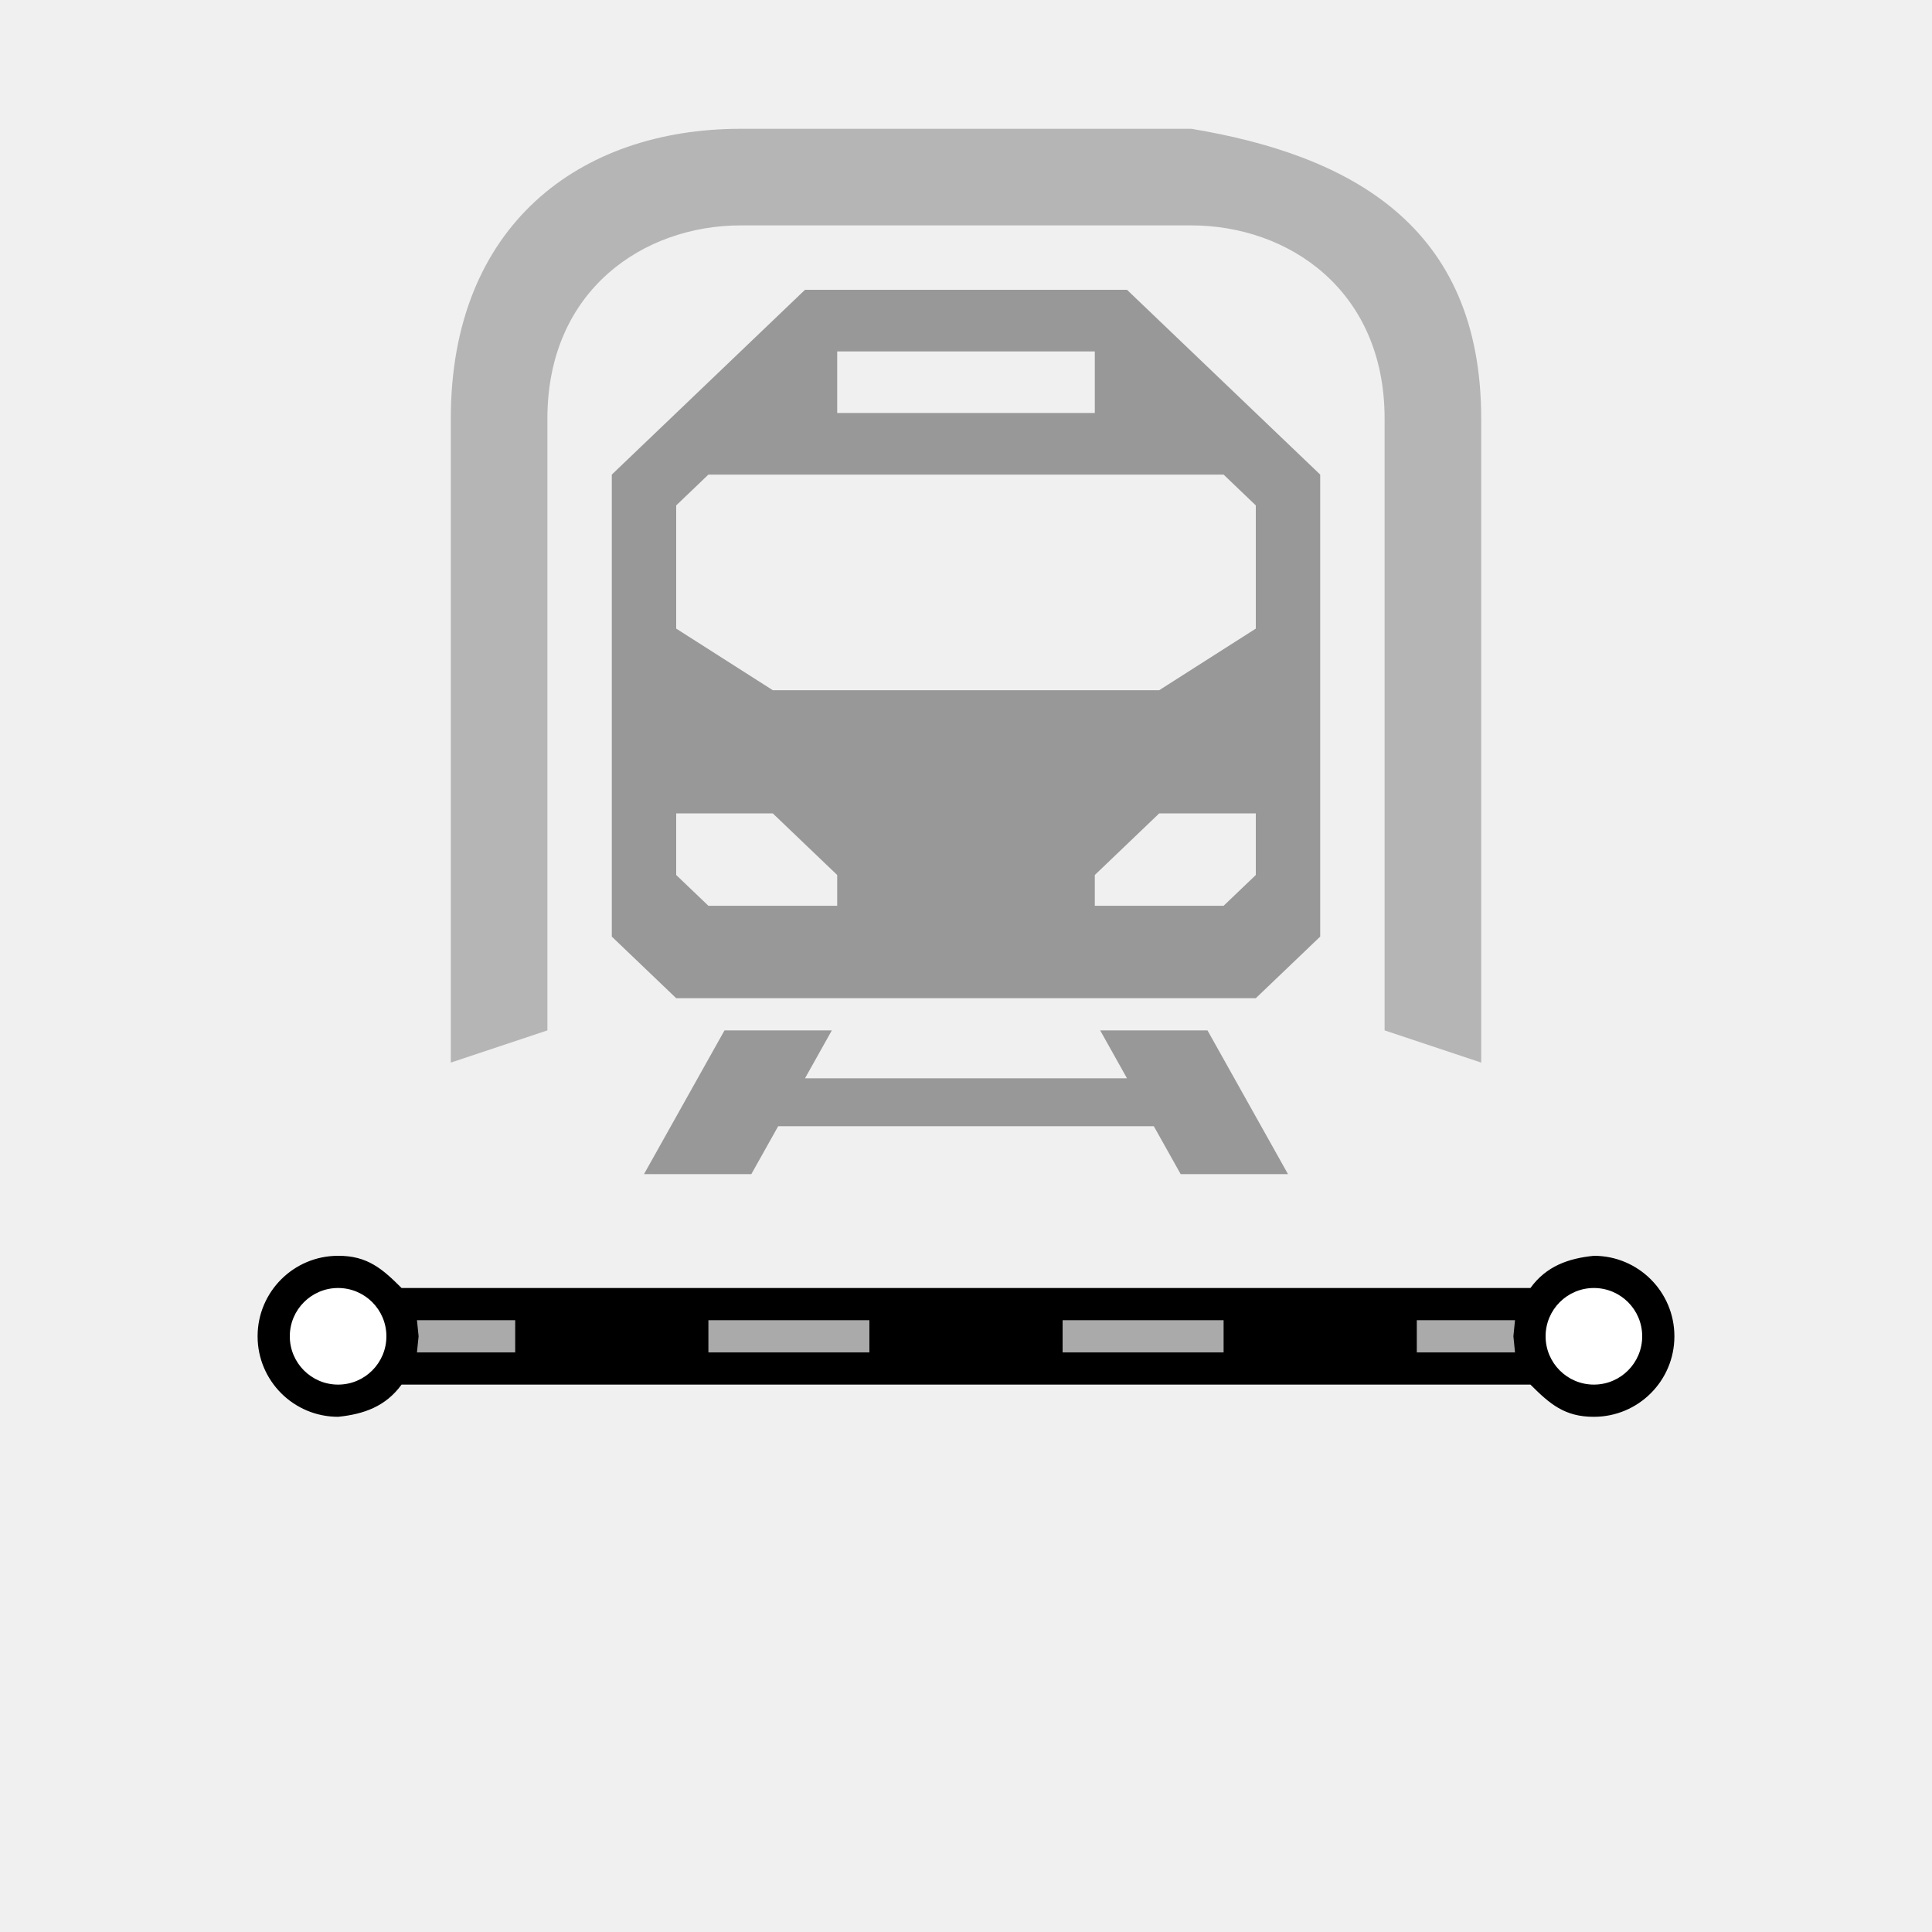
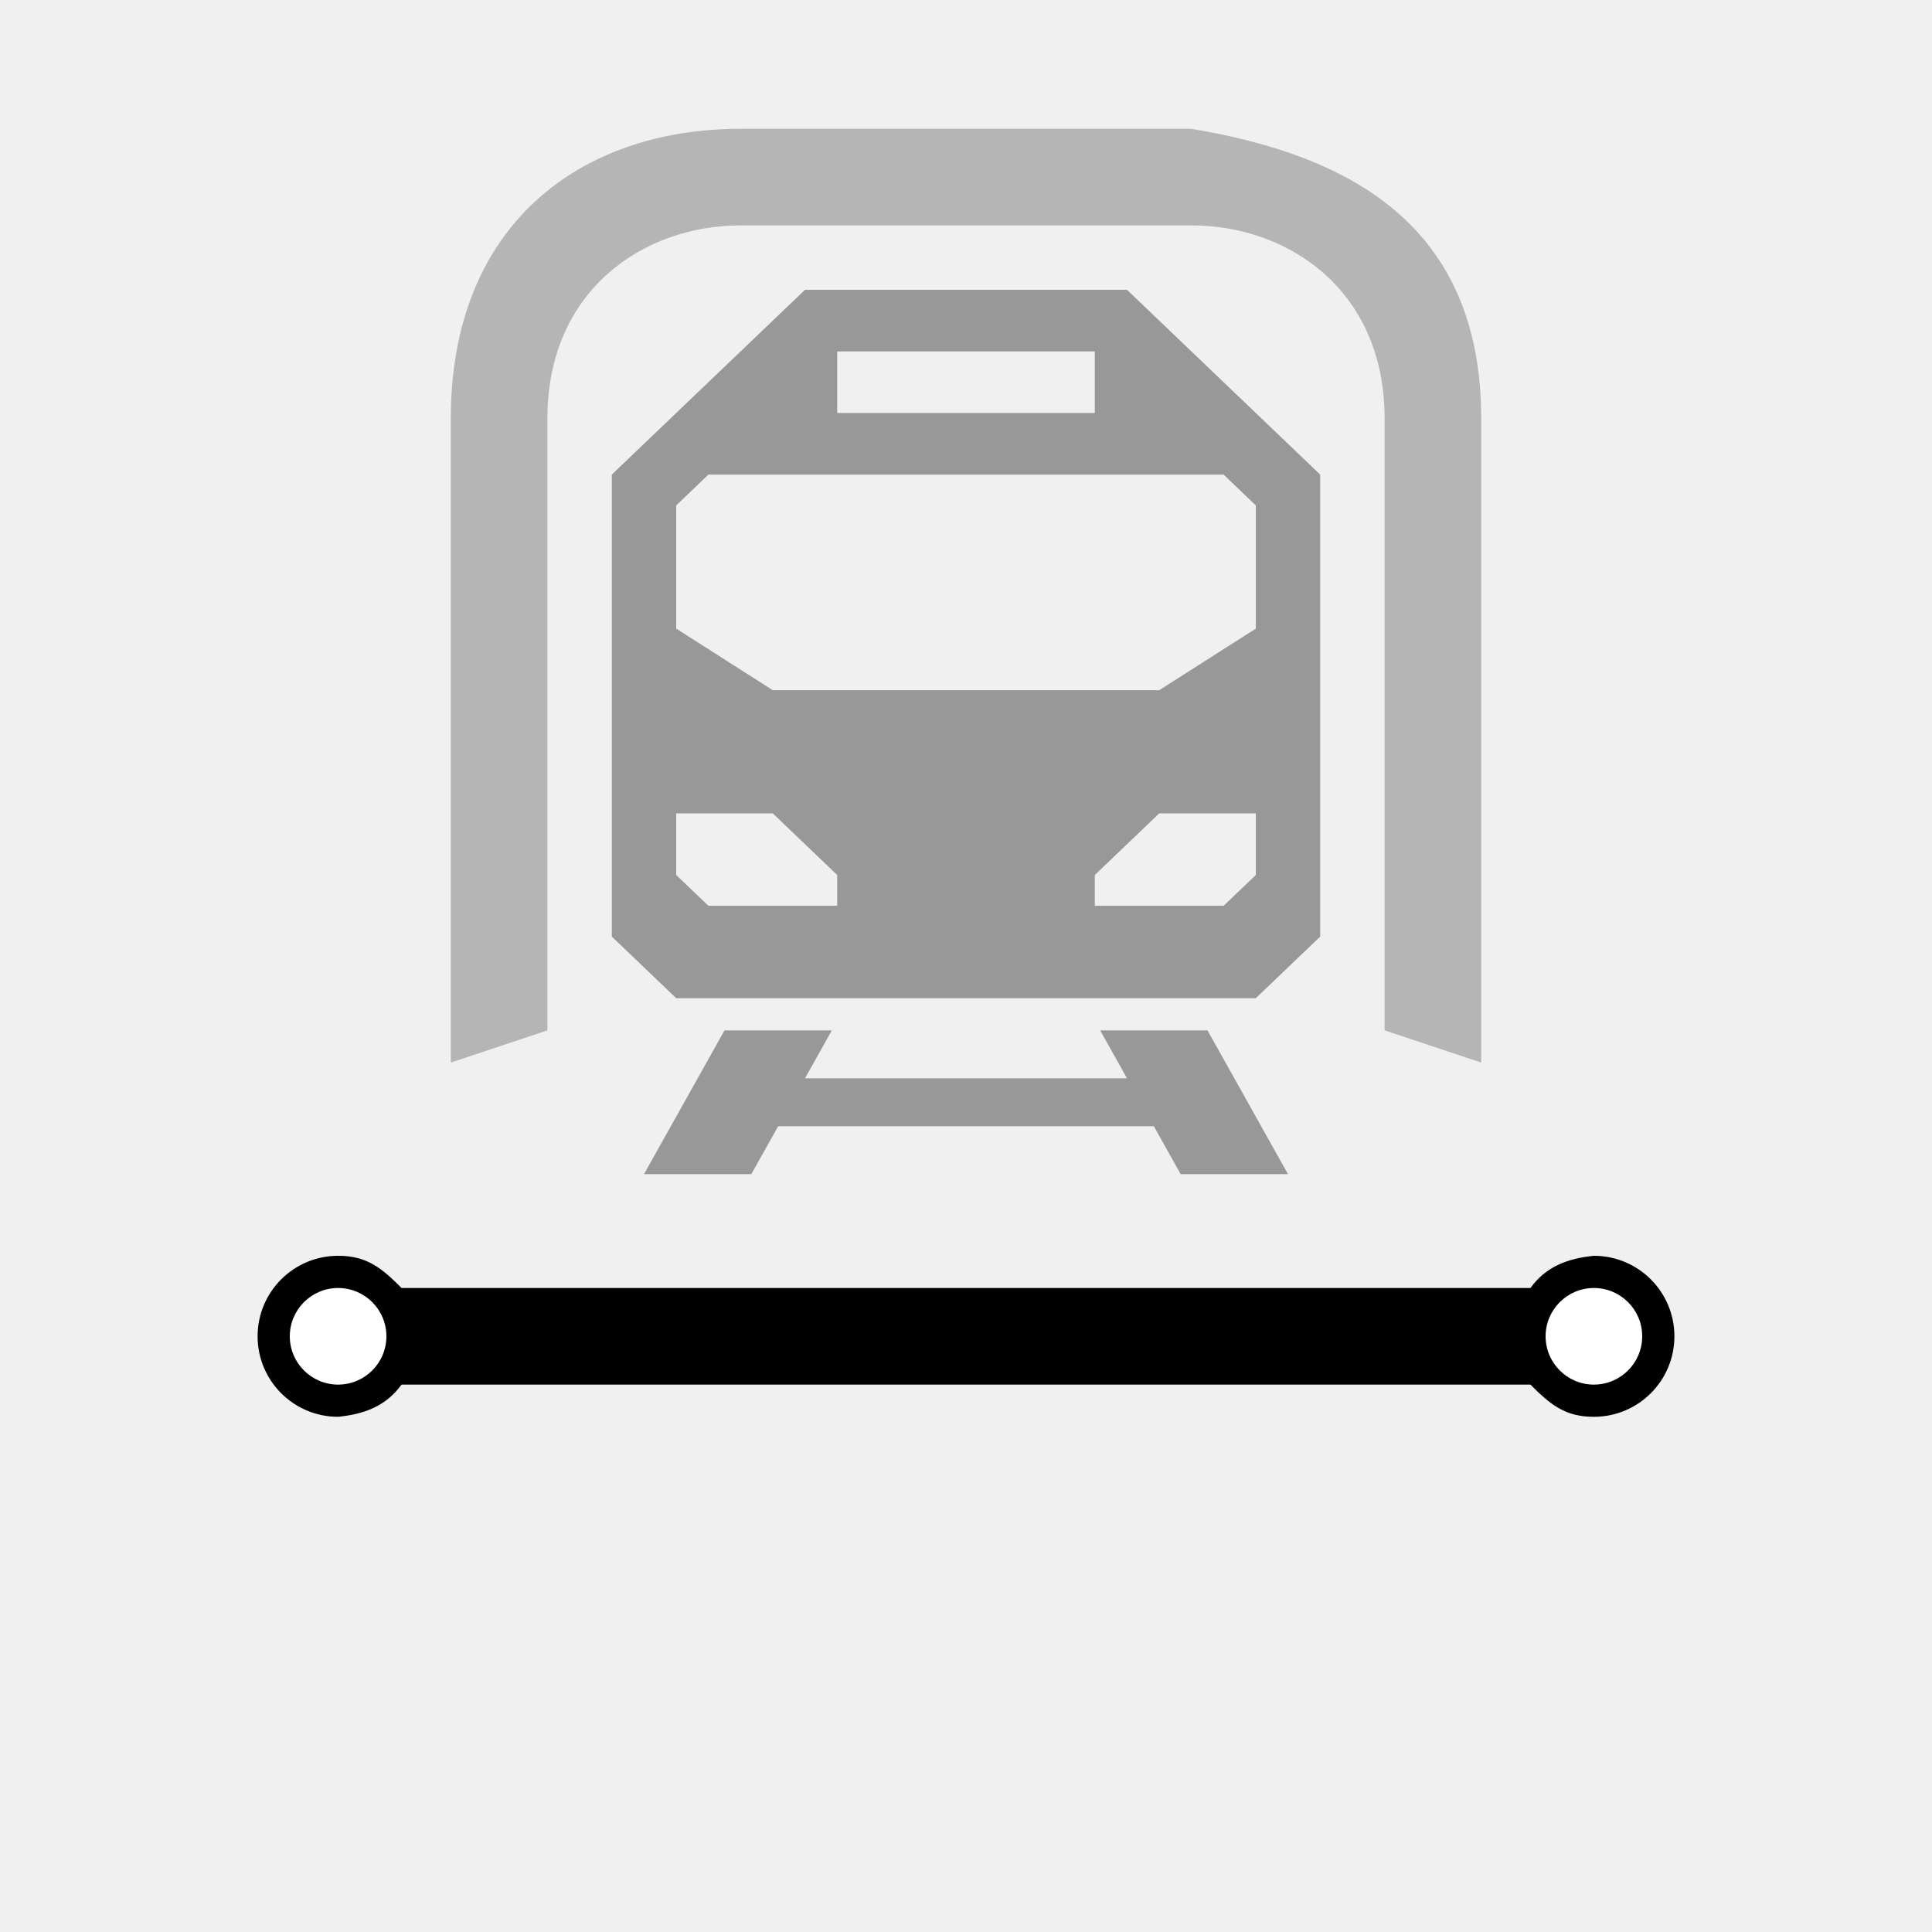
<svg xmlns="http://www.w3.org/2000/svg" version="1.1" x="0" y="0" width="60" height="60" viewBox="0 0 60 60">
-   <path d="M49.5,39 C50.881,39 52,40.119 52,41.5 C52,42.881 50.881,44 49.5,44 C48.593,44.004 48.127,43.598 47.529,43 L12.471,43 C11.978,43.678 11.297,43.92 10.5,44 C9.119,44 8,42.881 8,41.5 C8,40.119 9.119,39 10.5,39 C11.407,38.996 11.873,39.402 12.471,40 L47.529,40 C48.021,39.322 48.703,39.08 49.5,39 z" fill="#000000" id="railway-subway-stroke" />
-   <path d="M16,41 L16,42 L12.949,42 L13,41.5 L12.949,41 L16,41 z M27,41 L22,41 L22,42 L27,42 L27,41 z M38,41 L33,41 L33,42 L38,42 L38,41 z M47.05,41 L44,41 L44,42 L47.05,42 L47,41.5 L47.05,41 z" fill="#AAAAAA" id="railway-subway-dashes" />
+   <path d="M49.5,39 C50.881,39 52,40.119 52,41.5 C52,42.881 50.881,44 49.5,44 C48.593,44.004 48.127,43.598 47.529,43 L12.471,43 C11.978,43.678 11.297,43.92 10.5,44 C9.119,44 8,42.881 8,41.5 C8,40.119 9.119,39 10.5,39 C11.407,38.996 11.873,39.402 12.471,40 L47.529,40 C48.021,39.322 48.703,39.08 49.5,39 z" fill="currentColor" id="railway-subway-stroke" />
+   <path d="M16,41 L16,42 L12.949,42 L13,41.5 L12.949,41 L16,41 z M27,41 L22,41 L22,42 L27,42 L27,41 z M38,41 L33,41 L33,42 L38,42 L38,41 z M47.05,41 L44,41 L44,42 L47.05,42 L47,41.5 L47.05,41 z" fill="inherit" id="railway-subway-dashes" />
  <path d="M51,41.5 C51,42.328 50.328,43 49.5,43 C48.672,43 48,42.328 48,41.5 C48,40.672 48.672,40 49.5,40 C50.328,40 51,40.672 51,41.5 z" fill="#FFFFFF" />
  <path d="M12,41.5 C12,42.328 11.328,43 10.5,43 C9.672,43 9,42.328 9,41.5 C9,40.672 9.672,40 10.5,40 C11.328,40 12,40.672 12,41.5 z" fill="#FFFFFF" />
  <g>
    <path d="M22.5,32 L25.833,32 L25,33.488 L35,33.488 L34.167,32 L37.5,32 L40,36.464 L36.667,36.464 L35.833,34.976 L24.167,34.976 L23.333,36.464 L20,36.464 L22.5,32 z" fill="#989898" />
    <path d="M25,9 L19,14.739 L19,29.087 L21,31 L39,31 L41,29.087 L41,14.739 L35,9 L25,9 z M26,10.913 L34,10.913 L34,12.826 L26,12.826 L26,10.913 z M22,14.739 L24,14.739 L36,14.739 L38,14.739 L39,15.696 L39,19.522 L36,21.435 L24,21.435 L21,19.522 L21,15.696 L22,14.739 z M21,25.261 L24,25.261 L26,27.174 L26,28.13 L22,28.13 L21,27.174 L21,25.261 z M36,25.261 L39,25.261 L39,27.174 L38,28.13 L34,28.13 L34,27.174 L36,25.261 z" fill="#989898" />
    <path d="M23,4 C18,4 14,7 14,13 L14,33 L17,32 L17,13 C17,9 20,7 23,7 L29,7 L31,7 L37,7 C40,7 43,9 43,13 L43,32 L46,33 L46,13 C46,7 41.932,4.822 37,4 L31,4 L29,4 z" fill="#B5B5B5" />
  </g>
</svg>
